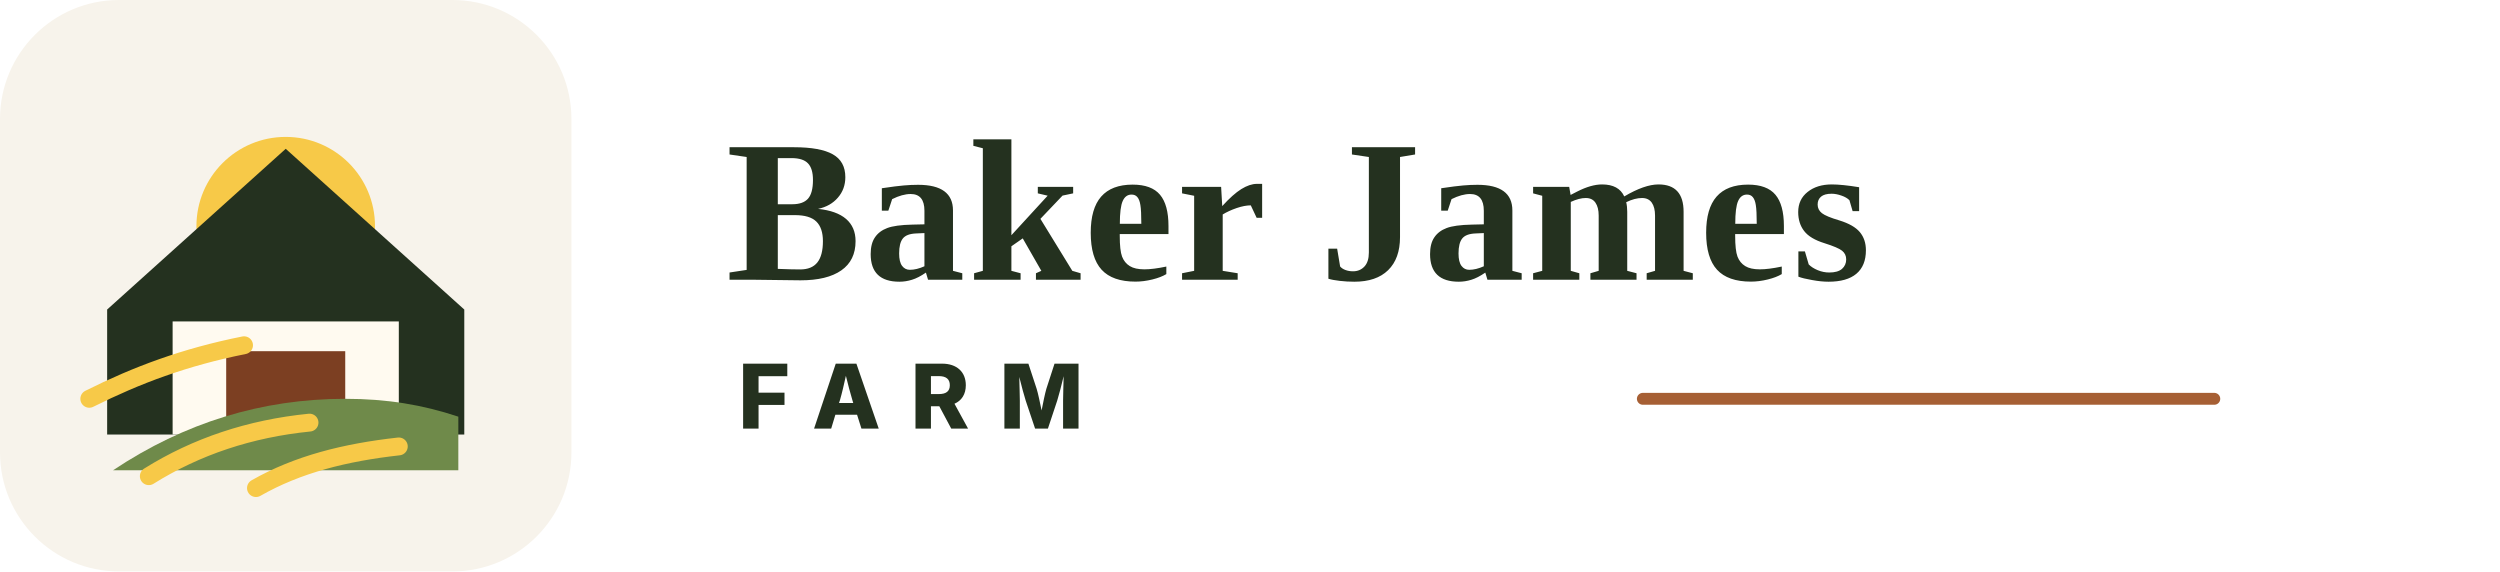
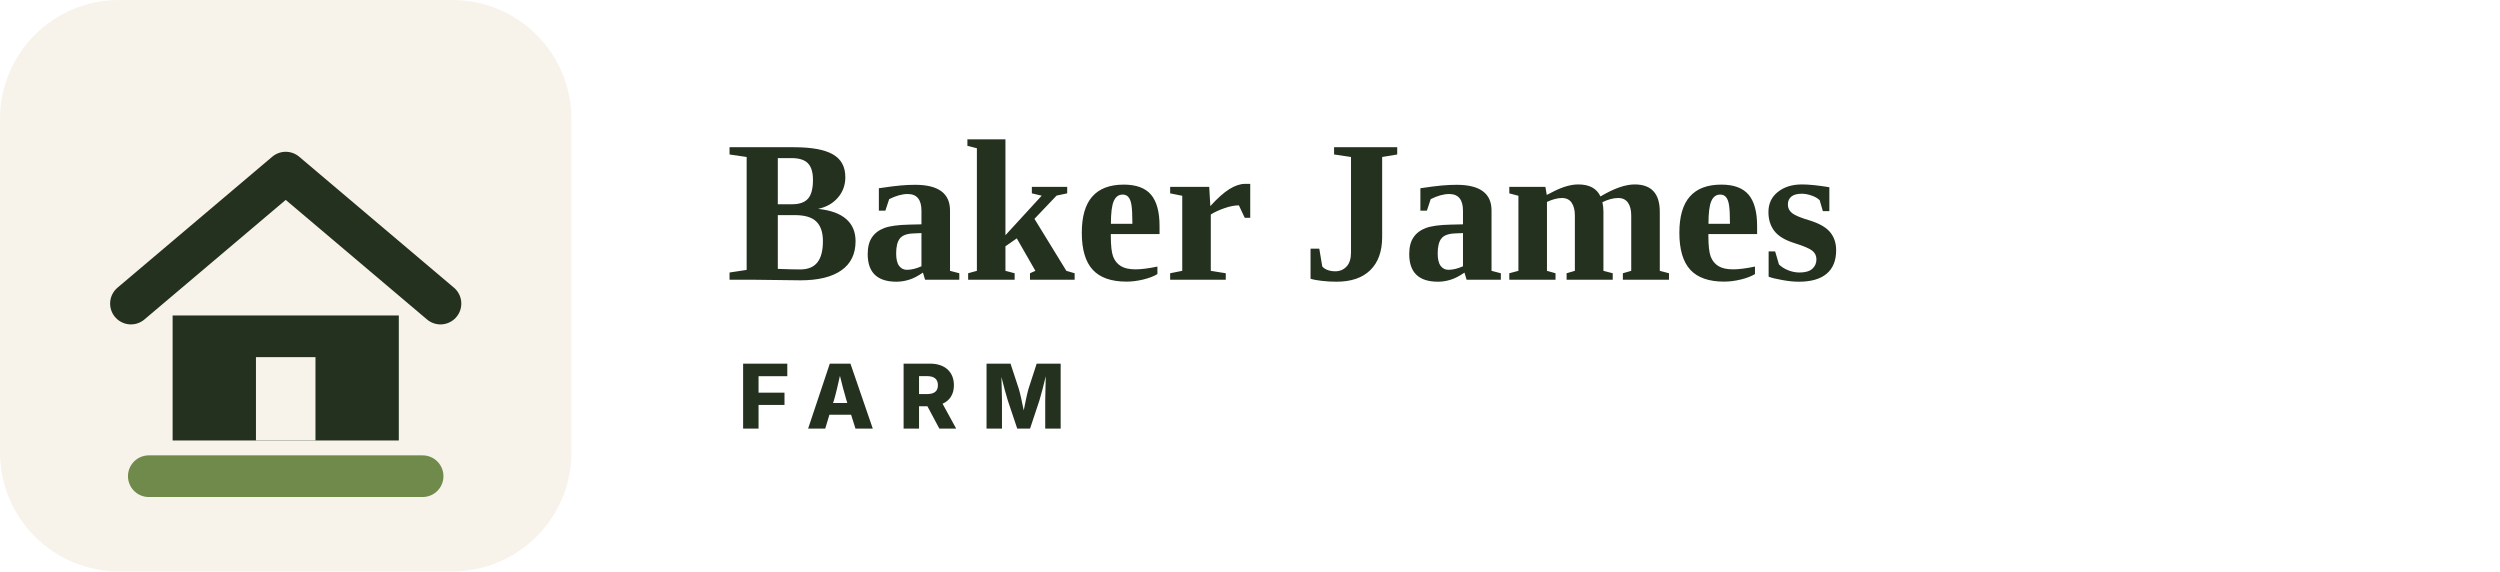
<svg xmlns="http://www.w3.org/2000/svg" viewBox="0 0 420 96" role="img" aria-labelledby="title desc">
  <g>
    <rect width="96" height="96" rx="20" fill="#f7f3eb" />
-     <circle cx="48" cy="38" r="15" fill="#f7c948" />
-     <path d="M18 52 48 25l30 27v21H18V52Z" fill="#24311f" />
-     <path d="M29 54h38v19H29V54Z" fill="#fffaf0" />
-     <path d="M38 73V59h20v14H38Z" fill="#7c3f22" />
-     <path d="M19 79c12-8 25-12 39-12 7 0 13 1 19 3v9H19Z" fill="#6f8a4a" />
-     <path d="M25 80c8-5 17-8 27-9M43 82c7-4 15-6 24-7M15 67c8-4 16-7 26-9" fill="none" stroke="#f7c948" stroke-width="3" stroke-linecap="round" />
+     <path d="M22 51 48 29l26 22" fill="none" stroke="#24311f" stroke-width="7" stroke-linecap="round" stroke-linejoin="round" />
+     <path d="M29 53h38v21H29V53Z" fill="#24311f" />
+     <path d="M43 74V60h10v14H43Z" fill="#f7f3eb" />
+     <path d="M25 80h46" fill="none" stroke="#6f8a4a" stroke-width="7" stroke-linecap="round" />
  </g>
  <g fill="#24311f">
-     <text x="122" y="47" font-family="Georgia, 'Times New Roman', serif" font-size="34" font-weight="700" letter-spacing=".5">Baker James</text>
-     <text x="124" y="72" font-family="Inter, Arial, sans-serif" font-size="15" font-weight="800" letter-spacing="5">FARM</text>
+     <text x="122" y="47" font-family="Georgia, 'Times New Roman', serif" font-size="34" font-weight="700">Baker James</text>
+     <text x="124" y="72" font-family="Inter, Arial, sans-serif" font-size="15" font-weight="800" letter-spacing="4">FARM</text>
  </g>
-   <path d="M276 67h96" fill="none" stroke="#a65f34" stroke-width="2" stroke-linecap="round" />
</svg>
